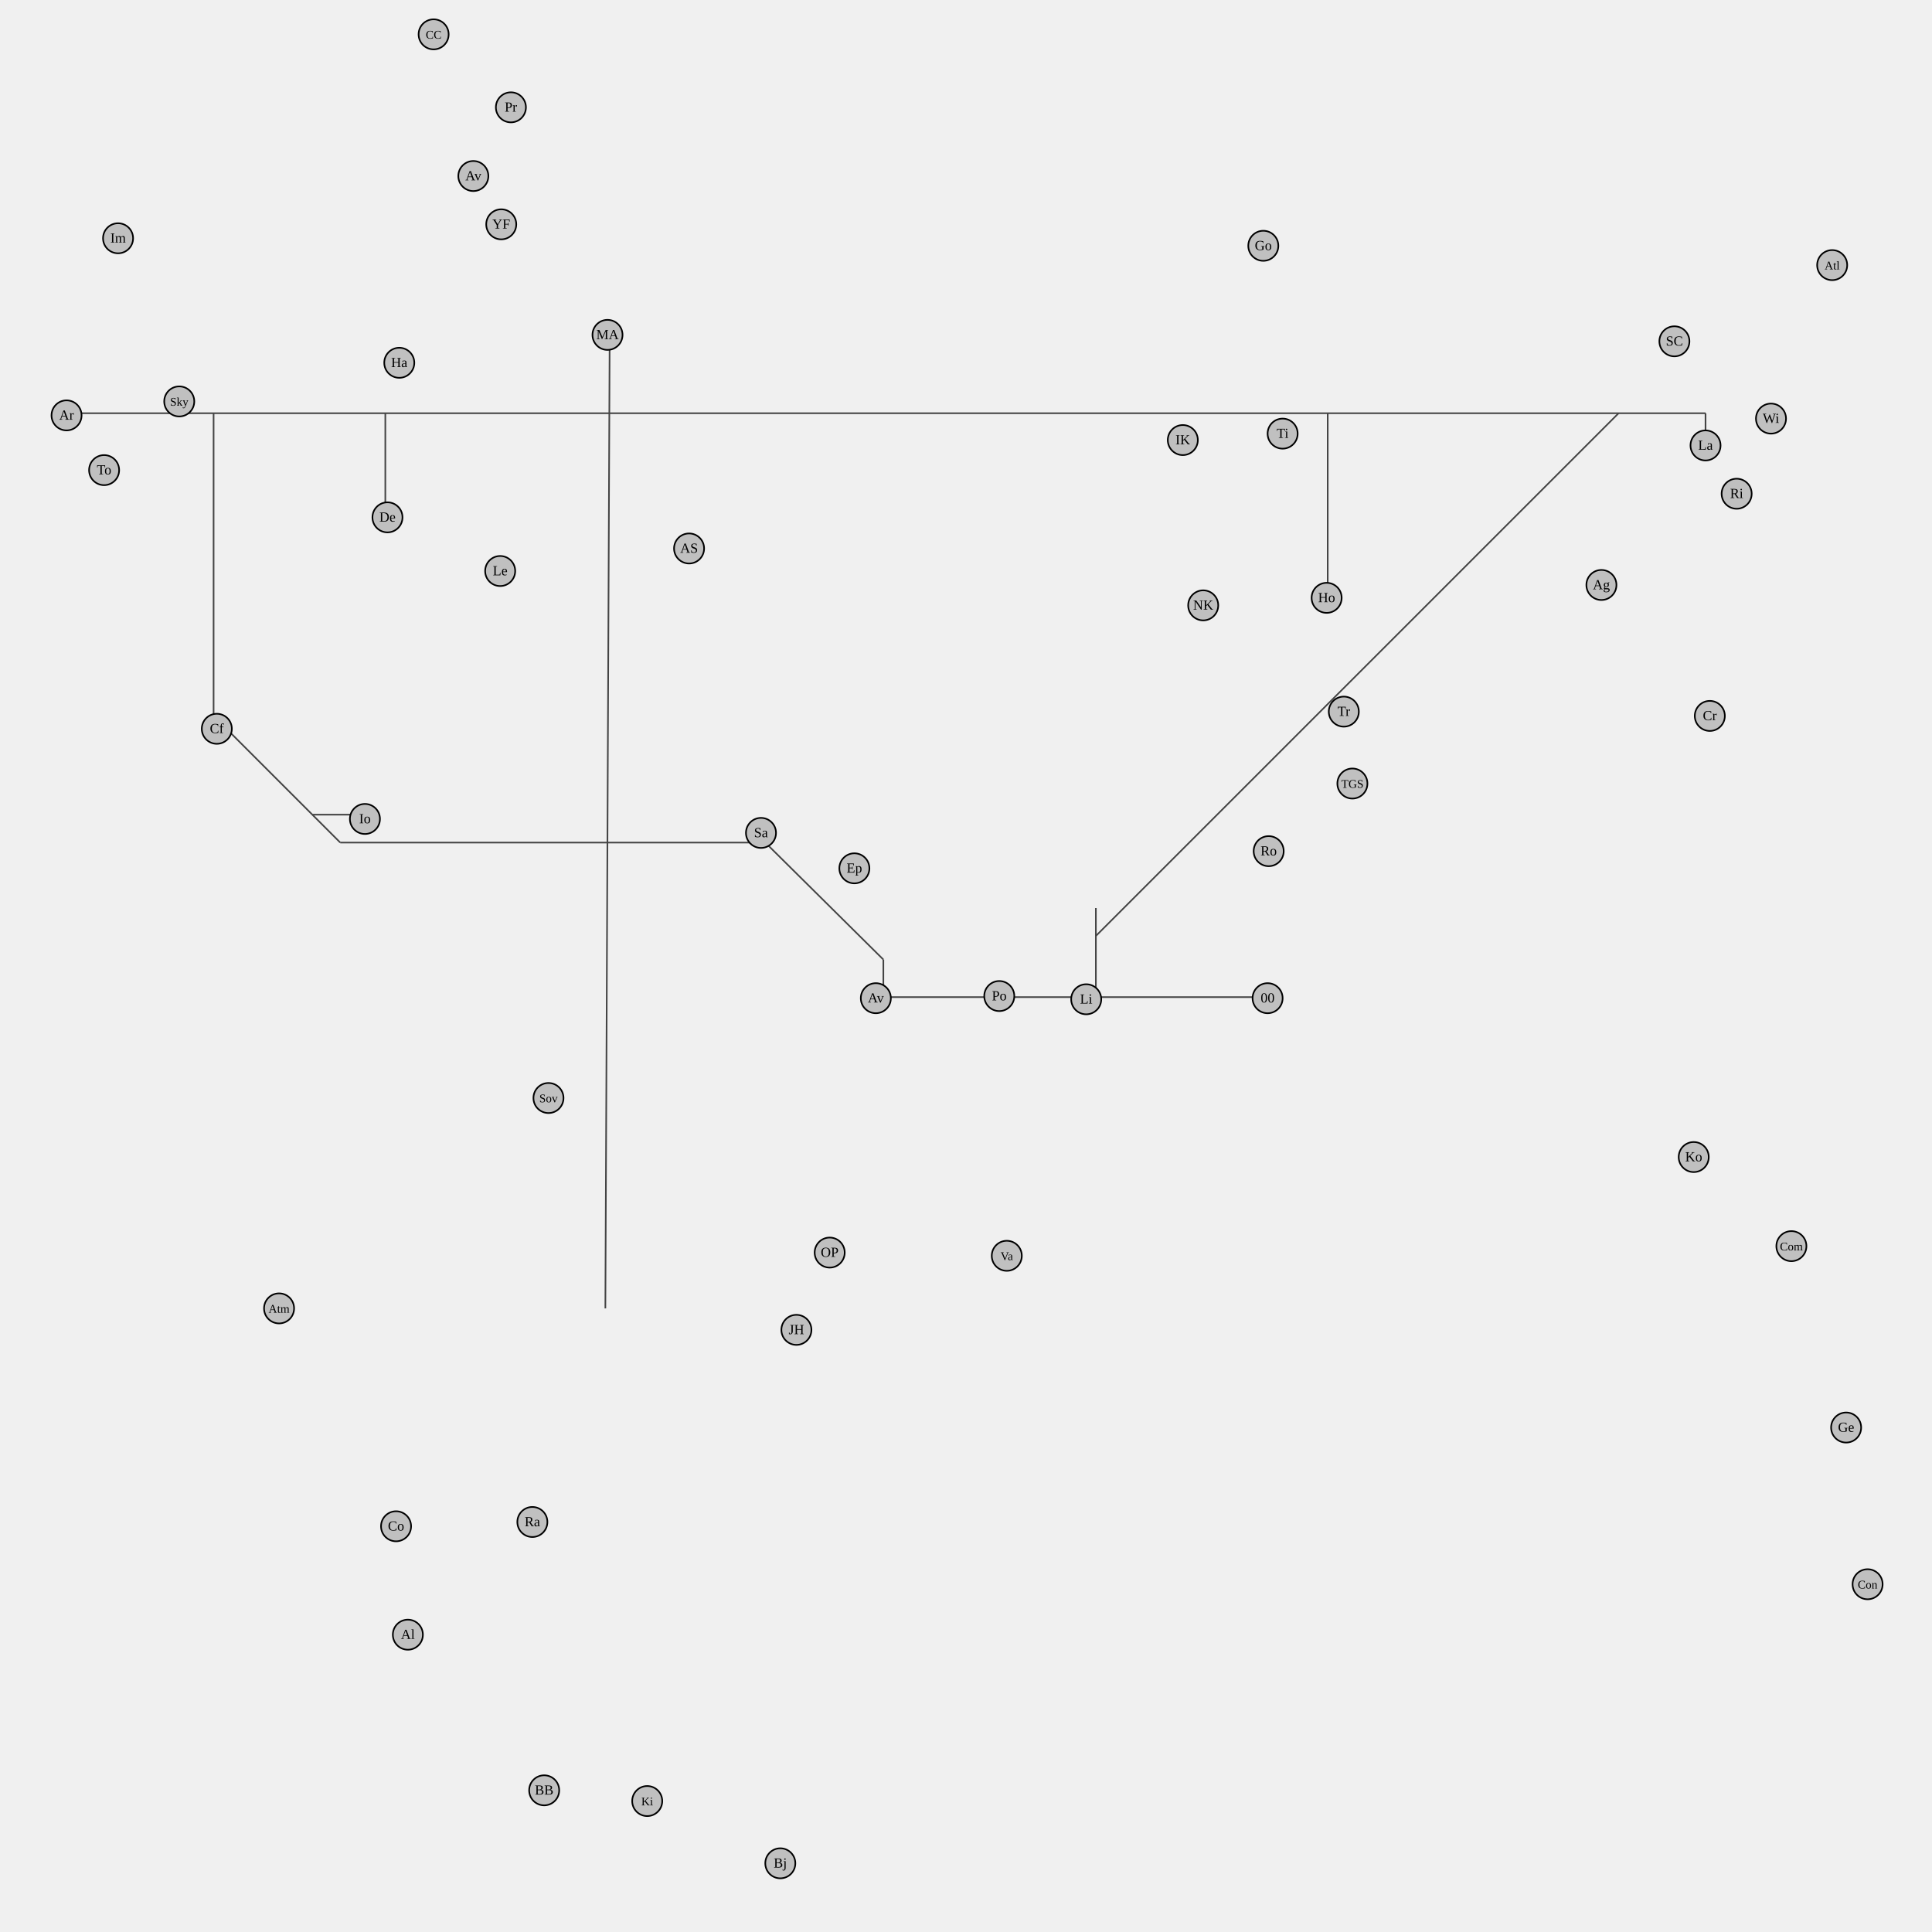
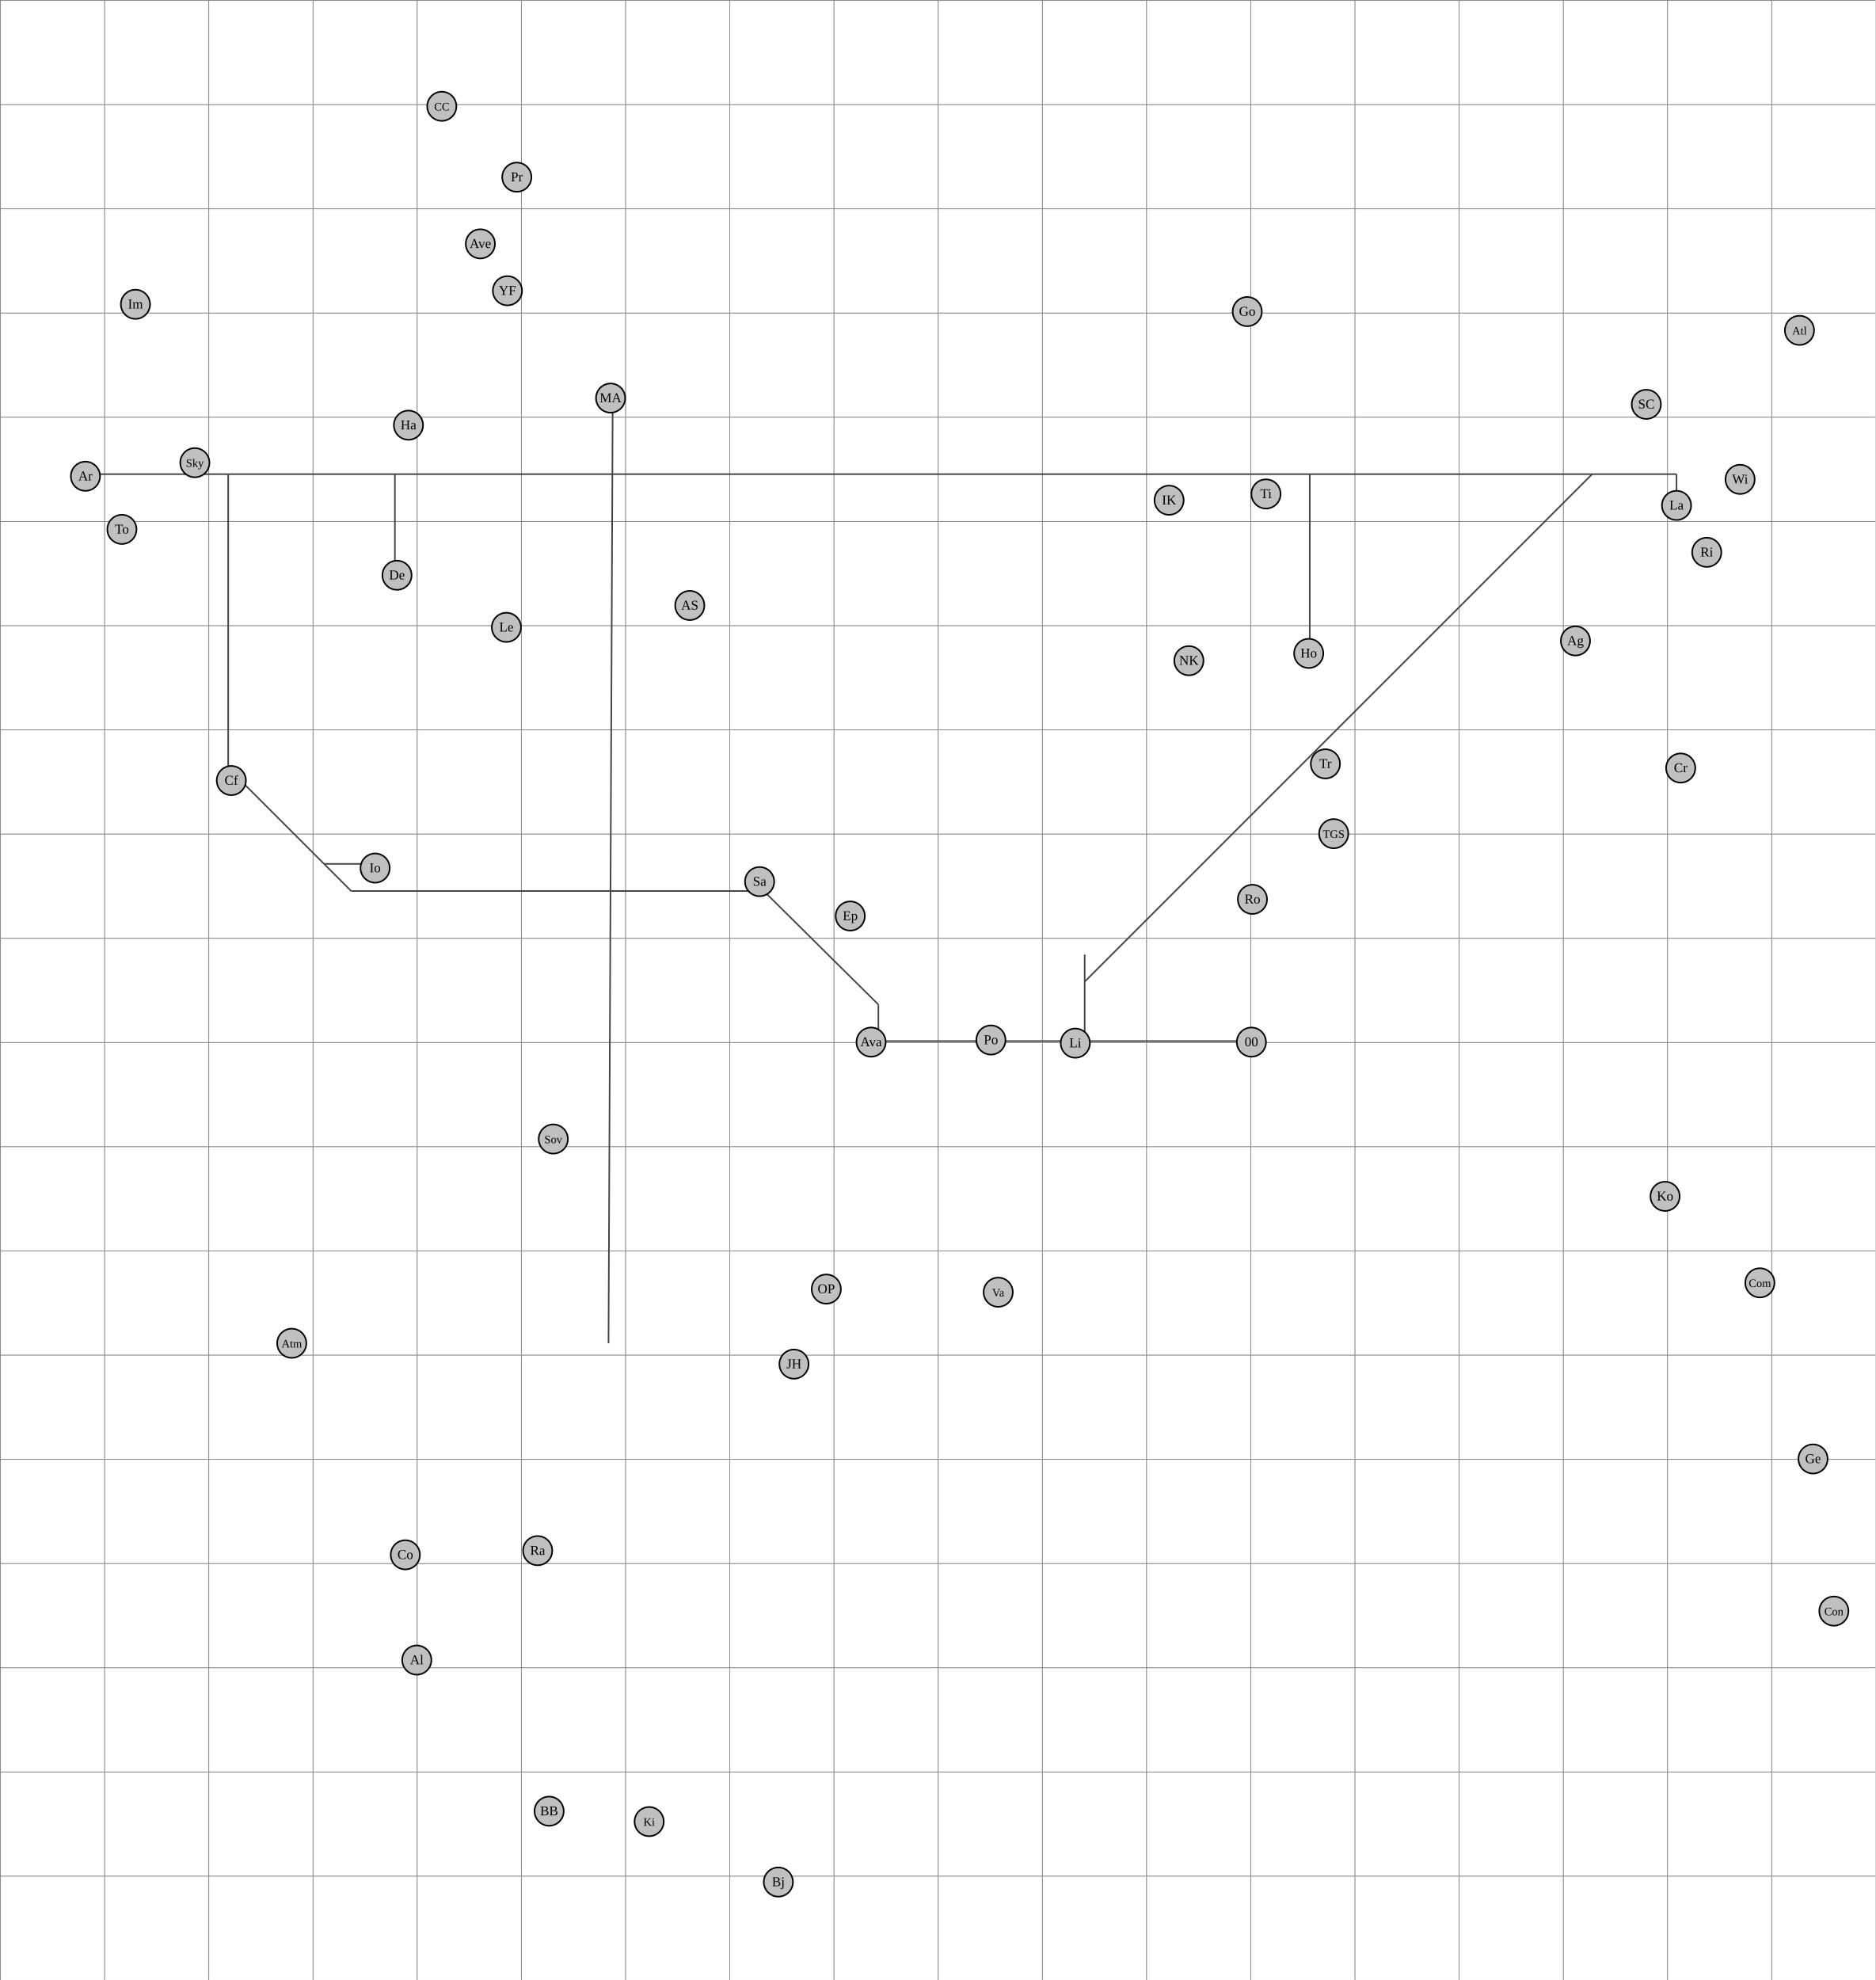
- <svg xmlns="http://www.w3.org/2000/svg" version="1.1" width="1800" height="1800">
+ <svg xmlns="http://www.w3.org/2000/svg" version="1.1" width="1800" height="1900">
  <style type="text/css">
	

		circle.portal {
			stroke: black;
			stroke-width: 1.5;
			fill: silver;
		}
		
		text.portal {
			fill: black;
			font-size: 13px;
			text-anchor: middle;
		}
		
		text.portal_small {
			fill: black;
			font-size: 11px;
			text-anchor: middle;
		}
		
		line.road {
			stroke: #444;
			stroke-width: 1.5;
		}
		
+ 		rect.background {
+ 			fill: white;
+ 			stroke: #888;
+ 			stroke-width: 1.5;
+ 		}
	
	</style>
-   <g transform="translate(1180,930)">
+   <defs>
+     <pattern id="background" width="100" height="100" patternUnits="userSpaceOnUse">
+       <rect class="background" x="0" y="0" width="101" height="101" />
+     </pattern>
+   </defs>
+   <rect fill="url(#background)" x="0" y="0" width="100%" height="100%" />
+   <g transform="translate(1200,1000)">
    <g>
      <line class="road" x1="-1118" y1="-545" x2="409" y2="-545" />
      <line class="road" x1="409" y1="-518" x2="409" y2="-545" />
      <line class="road" x1="57" y1="-376" x2="57" y2="-545" />
      <line class="road" x1="-981" y1="-263" x2="-981" y2="-545" />
      <line class="road" x1="-981" y1="-263" x2="-863" y2="-145" />
      <line class="road" x1="-889" y1="-171" x2="-841" y2="-171" />
      <line class="road" x1="-863" y1="-145" x2="-467" y2="-145" />
      <line class="road" x1="-821" y1="-448" x2="-821" y2="-545" />
      <line class="road" x1="-159" y1="-58" x2="328" y2="-545" />
      <line class="road" x1="-159" y1="-84" x2="-159" y2="-1" />
      <line class="road" x1="-612" y1="-612" x2="-616" y2="289" />
      <line class="road" x1="-357" y1="-36" x2="-467" y2="-145" />
      <line class="road" x1="-357" y1="-36" x2="-357" y2="-1" />
      <line class="road" x1="-357" y1="-1" x2="0" y2="-1" />
    </g>
    <g>
      <g transform="translate(-614,-618)">
        <circle class="portal" r="14" />
        <text class="portal" y="4">MA</text>
      </g>
      <g transform="translate(-811,492)">
        <circle class="portal" r="14" />
        <text class="portal" y="4">Co</text>
      </g>
      <g transform="translate(1,0)">
        <circle class="portal" r="14" />
        <text class="portal" y="4">00</text>
      </g>
      <g transform="translate(-168,1)">
        <circle class="portal" r="14" />
        <text class="portal" y="4">Li</text>
      </g>
      <g transform="translate(438,-470)">
        <circle class="portal" r="14" />
        <text class="portal" y="4">Ri</text>
      </g>
      <g transform="translate(380,-612)">
        <circle class="portal" r="14" />
        <text class="portal" y="4">SC</text>
      </g>
      <g transform="translate(413,-263)">
        <circle class="portal" r="14" />
        <text class="portal" y="4">Cr</text>
      </g>
      <g transform="translate(-713,-721)">
        <circle class="portal" r="14" />
        <text class="portal" y="4">YF</text>
      </g>
      <g transform="translate(312,-385)">
        <circle class="portal" r="14" />
        <text class="portal" y="4">Ag</text>
      </g>
      <g transform="translate(-59,-366)">
        <circle class="portal" r="14" />
        <text class="portal" y="4">NK</text>
      </g>
      <g transform="translate(-78,-520)">
        <circle class="portal" r="14" />
        <text class="portal" y="4">IK</text>
      </g>
      <g transform="translate(15,-526)">
        <circle class="portal" r="14" />
        <text class="portal" y="4">Ti</text>
      </g>
      <g transform="translate(470,-540)">
        <circle class="portal" r="14" />
        <text class="portal" y="4">Wi</text>
      </g>
      <g transform="translate(-1118,-543)">
        <circle class="portal" r="14" />
        <text class="portal" y="4">Ar</text>
      </g>
      <g transform="translate(527,-683)">
        <circle class="portal" r="14" />
        <text class="portal_small" y="4">Atl</text>
      </g>
      <g transform="translate(80,-200)">
        <circle class="portal" r="14" />
        <text class="portal_small" y="4">TGS</text>
      </g>
      <g transform="translate(-242,240)">
        <circle class="portal" r="14" />
        <text class="portal_small" y="4">Va</text>
      </g>
      <g transform="translate(-577,748)">
        <circle class="portal" r="14" />
        <text class="portal_small" y="4">Ki</text>
      </g>
      <g transform="translate(-776,-898)">
        <circle class="portal" r="14" />
        <text class="portal_small" y="4">CC</text>
      </g>
      <g transform="translate(409,-515)">
        <circle class="portal" r="14" />
        <text class="portal" y="4">La</text>
      </g>
      <g transform="translate(-920,289)">
        <circle class="portal" r="14" />
        <text class="portal_small" y="4">Atm</text>
      </g>
      <g transform="translate(-800,593)">
        <circle class="portal" r="14" />
        <text class="portal" y="4">Al</text>
      </g>
      <g transform="translate(-673,738)">
        <circle class="portal" r="14" />
        <text class="portal" y="4">BB</text>
      </g>
      <g transform="translate(-978,-251)">
        <circle class="portal" r="14" />
        <text class="portal" y="4">Cf</text>
      </g>
      <g transform="translate(-3,-701)">
        <circle class="portal" r="14" />
        <text class="portal" y="4">Go</text>
      </g>
      <g transform="translate(56,-373)">
        <circle class="portal" r="14" />
        <text class="portal" y="4">Ho</text>
      </g>
      <g transform="translate(-1083,-492)">
        <circle class="portal" r="14" />
        <text class="portal" y="4">To</text>
      </g>
      <g transform="translate(-739,-766)">
        <circle class="portal" r="14" />
-         <text class="portal" y="4">Av</text>
+         <text class="portal" y="4">Ave</text>
      </g>
      <g transform="translate(-819,-448)">
        <circle class="portal" r="14" />
        <text class="portal" y="4">De</text>
      </g>
      <g transform="translate(-684,488)">
        <circle class="portal" r="14" />
        <text class="portal" y="4">Ra</text>
      </g>
      <g transform="translate(-453,806)">
        <circle class="portal" r="14" />
        <text class="portal" y="4">Bj</text>
      </g>
      <g transform="translate(540,400)">
        <circle class="portal" r="14" />
        <text class="portal" y="4">Ge</text>
      </g>
      <g transform="translate(-471,-154)">
        <circle class="portal" r="14" />
        <text class="portal" y="4">Sa</text>
      </g>
      <g transform="translate(-1070,-708)">
        <circle class="portal" r="14" />
        <text class="portal" y="4">Im</text>
      </g>
      <g transform="translate(-1013,-556)">
        <circle class="portal" r="14" />
        <text class="portal_small" y="4">Sky</text>
      </g>
      <g transform="translate(-438,309)">
        <circle class="portal" r="14" />
        <text class="portal" y="4">JH</text>
      </g>
      <g transform="translate(-407,237)">
        <circle class="portal" r="14" />
        <text class="portal" y="4">OP</text>
      </g>
      <g transform="translate(-840,-167)">
        <circle class="portal" r="14" />
        <text class="portal" y="4">Io</text>
      </g>
      <g transform="translate(-538,-419)">
        <circle class="portal" r="14" />
        <text class="portal" y="4">AS</text>
      </g>
      <g transform="translate(-714,-398)">
        <circle class="portal" r="14" />
        <text class="portal" y="4">Le</text>
      </g>
      <g transform="translate(560,546)">
        <circle class="portal" r="14" />
        <text class="portal_small" y="4">Con</text>
      </g>
      <g transform="translate(489,231)">
        <circle class="portal" r="14" />
        <text class="portal_small" y="4">Com</text>
      </g>
      <g transform="translate(-704,-830)">
        <circle class="portal" r="14" />
        <text class="portal" y="4">Pr</text>
      </g>
      <g transform="translate(72,-267)">
        <circle class="portal" r="14" />
        <text class="portal" y="4">Tr</text>
      </g>
      <g transform="translate(-384,-121)">
        <circle class="portal" r="14" />
        <text class="portal" y="4">Ep</text>
      </g>
      <g transform="translate(-364,0)">
        <circle class="portal" r="14" />
-         <text class="portal" y="4">Av</text>
+         <text class="portal" y="4">Ava</text>
      </g>
      <g transform="translate(-669,93)">
        <circle class="portal" r="14" />
        <text class="portal_small" y="4">Sov</text>
      </g>
      <g transform="translate(2,-137)">
        <circle class="portal" r="14" />
        <text class="portal" y="4">Ro</text>
      </g>
      <g transform="translate(398,148)">
        <circle class="portal" r="14" />
        <text class="portal" y="4">Ko</text>
      </g>
      <g transform="translate(-808,-592)">
        <circle class="portal" r="14" />
        <text class="portal" y="4">Ha</text>
      </g>
      <g transform="translate(-249,-2)">
        <circle class="portal" r="14" />
        <text class="portal" y="4">Po</text>
      </g>
    </g>
  </g>
</svg>
